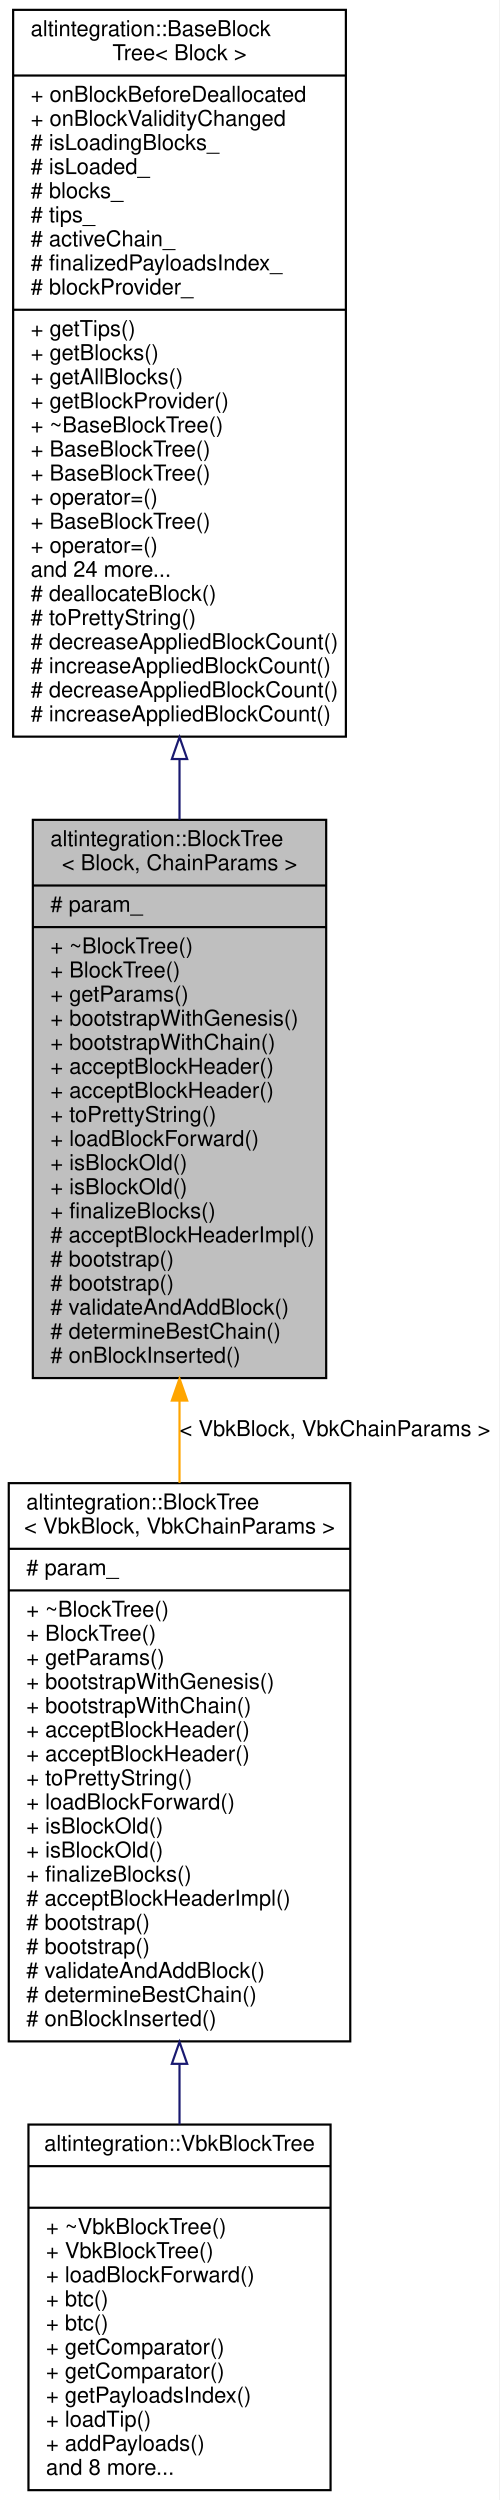
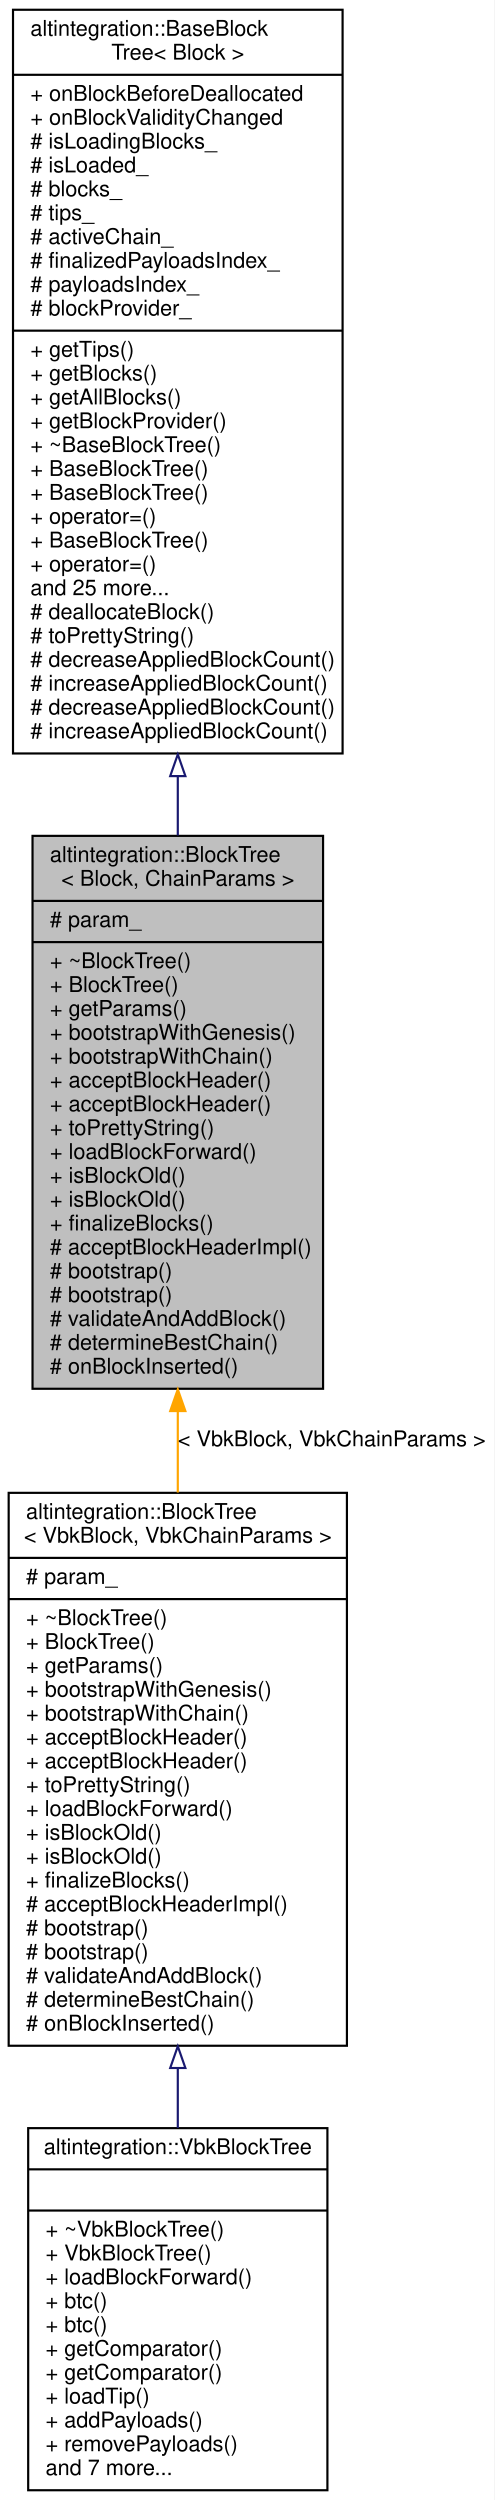
- <svg xmlns="http://www.w3.org/2000/svg" xmlns:xlink="http://www.w3.org/1999/xlink" width="228pt" height="1142pt" viewBox="0.00 0.00 228.00 1142.00">
-   <g id="graph0" class="graph" transform="scale(1 1) rotate(0) translate(4 1138)">
-     <polygon fill="white" stroke="transparent" points="-4,4 -4,-1138 224,-1138 224,4 -4,4" />
+ <svg xmlns="http://www.w3.org/2000/svg" xmlns:xlink="http://www.w3.org/1999/xlink" width="228pt" height="1153pt" viewBox="0.00 0.00 228.00 1153.00">
+   <g id="graph0" class="graph" transform="scale(1 1) rotate(0) translate(4 1149)">
+     <polygon fill="white" stroke="transparent" points="-4,4 -4,-1149 224,-1149 224,4 -4,4" />
    <g id="node1" class="node">
      <g id="a_node1">
        <a xlink:title="BlockTree is a tree of blocks with single &quot;bootstrap&quot; block as root.">
          <polygon fill="#bfbfbf" stroke="black" points="11,-508.5 11,-763.5 145,-763.5 145,-508.5 11,-508.5" />
          <text text-anchor="start" x="19" y="-751.5" font-family="Helvetica,sans-Serif" font-size="10.00">altintegration::BlockTree</text>
          <text text-anchor="middle" x="78" y="-740.5" font-family="Helvetica,sans-Serif" font-size="10.00">&lt; Block, ChainParams &gt;</text>
          <polyline fill="none" stroke="black" points="11,-733.5 145,-733.5 " />
          <text text-anchor="start" x="19" y="-721.5" font-family="Helvetica,sans-Serif" font-size="10.00"># param_</text>
          <polyline fill="none" stroke="black" points="11,-714.5 145,-714.5 " />
          <text text-anchor="start" x="19" y="-702.5" font-family="Helvetica,sans-Serif" font-size="10.00">+ ~BlockTree()</text>
          <text text-anchor="start" x="19" y="-691.5" font-family="Helvetica,sans-Serif" font-size="10.00">+ BlockTree()</text>
          <text text-anchor="start" x="19" y="-680.5" font-family="Helvetica,sans-Serif" font-size="10.00">+ getParams()</text>
          <text text-anchor="start" x="19" y="-669.5" font-family="Helvetica,sans-Serif" font-size="10.00">+ bootstrapWithGenesis()</text>
          <text text-anchor="start" x="19" y="-658.5" font-family="Helvetica,sans-Serif" font-size="10.00">+ bootstrapWithChain()</text>
          <text text-anchor="start" x="19" y="-647.5" font-family="Helvetica,sans-Serif" font-size="10.00">+ acceptBlockHeader()</text>
          <text text-anchor="start" x="19" y="-636.5" font-family="Helvetica,sans-Serif" font-size="10.00">+ acceptBlockHeader()</text>
          <text text-anchor="start" x="19" y="-625.5" font-family="Helvetica,sans-Serif" font-size="10.00">+ toPrettyString()</text>
          <text text-anchor="start" x="19" y="-614.5" font-family="Helvetica,sans-Serif" font-size="10.00">+ loadBlockForward()</text>
          <text text-anchor="start" x="19" y="-603.5" font-family="Helvetica,sans-Serif" font-size="10.00">+ isBlockOld()</text>
          <text text-anchor="start" x="19" y="-592.5" font-family="Helvetica,sans-Serif" font-size="10.00">+ isBlockOld()</text>
          <text text-anchor="start" x="19" y="-581.5" font-family="Helvetica,sans-Serif" font-size="10.00">+ finalizeBlocks()</text>
          <text text-anchor="start" x="19" y="-570.5" font-family="Helvetica,sans-Serif" font-size="10.00"># acceptBlockHeaderImpl()</text>
          <text text-anchor="start" x="19" y="-559.5" font-family="Helvetica,sans-Serif" font-size="10.00"># bootstrap()</text>
          <text text-anchor="start" x="19" y="-548.5" font-family="Helvetica,sans-Serif" font-size="10.00"># bootstrap()</text>
          <text text-anchor="start" x="19" y="-537.5" font-family="Helvetica,sans-Serif" font-size="10.00"># validateAndAddBlock()</text>
          <text text-anchor="start" x="19" y="-526.5" font-family="Helvetica,sans-Serif" font-size="10.00"># determineBestChain()</text>
          <text text-anchor="start" x="19" y="-515.5" font-family="Helvetica,sans-Serif" font-size="10.00"># onBlockInserted()</text>
        </a>
      </g>
    </g>
    <g id="node3" class="node">
      <g id="a_node3">
        <a xlink:href="structaltintegration_1_1BlockTree.html" target="_top" xlink:title=" ">
          <polygon fill="white" stroke="black" points="0,-205.5 0,-460.5 156,-460.5 156,-205.5 0,-205.5" />
          <text text-anchor="start" x="8" y="-448.5" font-family="Helvetica,sans-Serif" font-size="10.00">altintegration::BlockTree</text>
          <text text-anchor="middle" x="78" y="-437.5" font-family="Helvetica,sans-Serif" font-size="10.00">&lt; VbkBlock, VbkChainParams &gt;</text>
          <polyline fill="none" stroke="black" points="0,-430.5 156,-430.5 " />
          <text text-anchor="start" x="8" y="-418.5" font-family="Helvetica,sans-Serif" font-size="10.00"># param_</text>
          <polyline fill="none" stroke="black" points="0,-411.5 156,-411.5 " />
          <text text-anchor="start" x="8" y="-399.5" font-family="Helvetica,sans-Serif" font-size="10.00">+ ~BlockTree()</text>
          <text text-anchor="start" x="8" y="-388.5" font-family="Helvetica,sans-Serif" font-size="10.00">+ BlockTree()</text>
          <text text-anchor="start" x="8" y="-377.5" font-family="Helvetica,sans-Serif" font-size="10.00">+ getParams()</text>
          <text text-anchor="start" x="8" y="-366.5" font-family="Helvetica,sans-Serif" font-size="10.00">+ bootstrapWithGenesis()</text>
          <text text-anchor="start" x="8" y="-355.5" font-family="Helvetica,sans-Serif" font-size="10.00">+ bootstrapWithChain()</text>
          <text text-anchor="start" x="8" y="-344.5" font-family="Helvetica,sans-Serif" font-size="10.00">+ acceptBlockHeader()</text>
          <text text-anchor="start" x="8" y="-333.5" font-family="Helvetica,sans-Serif" font-size="10.00">+ acceptBlockHeader()</text>
          <text text-anchor="start" x="8" y="-322.5" font-family="Helvetica,sans-Serif" font-size="10.00">+ toPrettyString()</text>
          <text text-anchor="start" x="8" y="-311.5" font-family="Helvetica,sans-Serif" font-size="10.00">+ loadBlockForward()</text>
          <text text-anchor="start" x="8" y="-300.5" font-family="Helvetica,sans-Serif" font-size="10.00">+ isBlockOld()</text>
          <text text-anchor="start" x="8" y="-289.5" font-family="Helvetica,sans-Serif" font-size="10.00">+ isBlockOld()</text>
          <text text-anchor="start" x="8" y="-278.5" font-family="Helvetica,sans-Serif" font-size="10.00">+ finalizeBlocks()</text>
          <text text-anchor="start" x="8" y="-267.5" font-family="Helvetica,sans-Serif" font-size="10.00"># acceptBlockHeaderImpl()</text>
          <text text-anchor="start" x="8" y="-256.5" font-family="Helvetica,sans-Serif" font-size="10.00"># bootstrap()</text>
          <text text-anchor="start" x="8" y="-245.5" font-family="Helvetica,sans-Serif" font-size="10.00"># bootstrap()</text>
          <text text-anchor="start" x="8" y="-234.5" font-family="Helvetica,sans-Serif" font-size="10.00"># validateAndAddBlock()</text>
          <text text-anchor="start" x="8" y="-223.5" font-family="Helvetica,sans-Serif" font-size="10.00"># determineBestChain()</text>
          <text text-anchor="start" x="8" y="-212.5" font-family="Helvetica,sans-Serif" font-size="10.00"># onBlockInserted()</text>
        </a>
      </g>
    </g>
    <g id="edge2" class="edge">
      <path fill="none" stroke="orange" d="M78,-498.22C78,-485.7 78,-473.05 78,-460.63" />
      <polygon fill="orange" stroke="orange" points="74.5,-498.22 78,-508.22 81.5,-498.22 74.5,-498.22" />
      <text text-anchor="middle" x="149" y="-482" font-family="Helvetica,sans-Serif" font-size="10.00"> &lt; VbkBlock, VbkChainParams &gt;</text>
    </g>
    <g id="node2" class="node">
      <g id="a_node2">
        <a xlink:href="structaltintegration_1_1BaseBlockTree.html" target="_top" xlink:title="Base block tree that stores all blocks, maintains tree tips, maintains active chain.">
-           <polygon fill="white" stroke="black" points="2,-801.5 2,-1133.5 154,-1133.5 154,-801.5 2,-801.5" />
-           <text text-anchor="start" x="10" y="-1121.5" font-family="Helvetica,sans-Serif" font-size="10.00">altintegration::BaseBlock</text>
-           <text text-anchor="middle" x="78" y="-1110.5" font-family="Helvetica,sans-Serif" font-size="10.00">Tree&lt; Block &gt;</text>
-           <polyline fill="none" stroke="black" points="2,-1103.5 154,-1103.5 " />
-           <text text-anchor="start" x="10" y="-1091.5" font-family="Helvetica,sans-Serif" font-size="10.00">+ onBlockBeforeDeallocated</text>
-           <text text-anchor="start" x="10" y="-1080.5" font-family="Helvetica,sans-Serif" font-size="10.00">+ onBlockValidityChanged</text>
-           <text text-anchor="start" x="10" y="-1069.5" font-family="Helvetica,sans-Serif" font-size="10.00"># isLoadingBlocks_</text>
-           <text text-anchor="start" x="10" y="-1058.5" font-family="Helvetica,sans-Serif" font-size="10.00"># isLoaded_</text>
-           <text text-anchor="start" x="10" y="-1047.5" font-family="Helvetica,sans-Serif" font-size="10.00"># blocks_</text>
-           <text text-anchor="start" x="10" y="-1036.5" font-family="Helvetica,sans-Serif" font-size="10.00"># tips_</text>
-           <text text-anchor="start" x="10" y="-1025.5" font-family="Helvetica,sans-Serif" font-size="10.00"># activeChain_</text>
-           <text text-anchor="start" x="10" y="-1014.5" font-family="Helvetica,sans-Serif" font-size="10.00"># finalizedPayloadsIndex_</text>
+           <polygon fill="white" stroke="black" points="2,-801.5 2,-1144.5 154,-1144.5 154,-801.5 2,-801.5" />
+           <text text-anchor="start" x="10" y="-1132.5" font-family="Helvetica,sans-Serif" font-size="10.00">altintegration::BaseBlock</text>
+           <text text-anchor="middle" x="78" y="-1121.5" font-family="Helvetica,sans-Serif" font-size="10.00">Tree&lt; Block &gt;</text>
+           <polyline fill="none" stroke="black" points="2,-1114.5 154,-1114.5 " />
+           <text text-anchor="start" x="10" y="-1102.5" font-family="Helvetica,sans-Serif" font-size="10.00">+ onBlockBeforeDeallocated</text>
+           <text text-anchor="start" x="10" y="-1091.5" font-family="Helvetica,sans-Serif" font-size="10.00">+ onBlockValidityChanged</text>
+           <text text-anchor="start" x="10" y="-1080.5" font-family="Helvetica,sans-Serif" font-size="10.00"># isLoadingBlocks_</text>
+           <text text-anchor="start" x="10" y="-1069.5" font-family="Helvetica,sans-Serif" font-size="10.00"># isLoaded_</text>
+           <text text-anchor="start" x="10" y="-1058.5" font-family="Helvetica,sans-Serif" font-size="10.00"># blocks_</text>
+           <text text-anchor="start" x="10" y="-1047.5" font-family="Helvetica,sans-Serif" font-size="10.00"># tips_</text>
+           <text text-anchor="start" x="10" y="-1036.5" font-family="Helvetica,sans-Serif" font-size="10.00"># activeChain_</text>
+           <text text-anchor="start" x="10" y="-1025.5" font-family="Helvetica,sans-Serif" font-size="10.00"># finalizedPayloadsIndex_</text>
+           <text text-anchor="start" x="10" y="-1014.5" font-family="Helvetica,sans-Serif" font-size="10.00"># payloadsIndex_</text>
          <text text-anchor="start" x="10" y="-1003.5" font-family="Helvetica,sans-Serif" font-size="10.00"># blockProvider_</text>
          <polyline fill="none" stroke="black" points="2,-996.5 154,-996.5 " />
          <text text-anchor="start" x="10" y="-984.5" font-family="Helvetica,sans-Serif" font-size="10.00">+ getTips()</text>
          <text text-anchor="start" x="10" y="-973.5" font-family="Helvetica,sans-Serif" font-size="10.00">+ getBlocks()</text>
          <text text-anchor="start" x="10" y="-962.5" font-family="Helvetica,sans-Serif" font-size="10.00">+ getAllBlocks()</text>
          <text text-anchor="start" x="10" y="-951.5" font-family="Helvetica,sans-Serif" font-size="10.00">+ getBlockProvider()</text>
          <text text-anchor="start" x="10" y="-940.5" font-family="Helvetica,sans-Serif" font-size="10.00">+ ~BaseBlockTree()</text>
          <text text-anchor="start" x="10" y="-929.5" font-family="Helvetica,sans-Serif" font-size="10.00">+ BaseBlockTree()</text>
          <text text-anchor="start" x="10" y="-918.5" font-family="Helvetica,sans-Serif" font-size="10.00">+ BaseBlockTree()</text>
          <text text-anchor="start" x="10" y="-907.5" font-family="Helvetica,sans-Serif" font-size="10.00">+ operator=()</text>
          <text text-anchor="start" x="10" y="-896.5" font-family="Helvetica,sans-Serif" font-size="10.00">+ BaseBlockTree()</text>
          <text text-anchor="start" x="10" y="-885.5" font-family="Helvetica,sans-Serif" font-size="10.00">+ operator=()</text>
-           <text text-anchor="start" x="10" y="-874.5" font-family="Helvetica,sans-Serif" font-size="10.00">and 24 more...</text>
+           <text text-anchor="start" x="10" y="-874.5" font-family="Helvetica,sans-Serif" font-size="10.00">and 25 more...</text>
          <text text-anchor="start" x="10" y="-863.5" font-family="Helvetica,sans-Serif" font-size="10.00"># deallocateBlock()</text>
          <text text-anchor="start" x="10" y="-852.5" font-family="Helvetica,sans-Serif" font-size="10.00"># toPrettyString()</text>
          <text text-anchor="start" x="10" y="-841.5" font-family="Helvetica,sans-Serif" font-size="10.00"># decreaseAppliedBlockCount()</text>
          <text text-anchor="start" x="10" y="-830.5" font-family="Helvetica,sans-Serif" font-size="10.00"># increaseAppliedBlockCount()</text>
          <text text-anchor="start" x="10" y="-819.5" font-family="Helvetica,sans-Serif" font-size="10.00"># decreaseAppliedBlockCount()</text>
          <text text-anchor="start" x="10" y="-808.5" font-family="Helvetica,sans-Serif" font-size="10.00"># increaseAppliedBlockCount()</text>
        </a>
      </g>
    </g>
    <g id="edge1" class="edge">
-       <path fill="none" stroke="midnightblue" d="M78,-791.17C78,-781.87 78,-772.61 78,-763.52" />
-       <polygon fill="none" stroke="midnightblue" points="74.5,-791.27 78,-801.27 81.5,-791.27 74.5,-791.27" />
+       <path fill="none" stroke="midnightblue" d="M78,-791.05C78,-781.83 78,-772.67 78,-763.68" />
+       <polygon fill="none" stroke="midnightblue" points="74.5,-791.07 78,-801.07 81.5,-791.07 74.5,-791.07" />
    </g>
    <g id="node4" class="node">
      <g id="a_node4">
        <a xlink:href="structaltintegration_1_1VbkBlockTree.html" target="_top" xlink:title="Veriblock block tree.">
          <polygon fill="white" stroke="black" points="9,-0.5 9,-167.5 147,-167.5 147,-0.5 9,-0.5" />
          <text text-anchor="middle" x="78" y="-155.5" font-family="Helvetica,sans-Serif" font-size="10.00">altintegration::VbkBlockTree</text>
          <polyline fill="none" stroke="black" points="9,-148.5 147,-148.5 " />
          <text text-anchor="middle" x="78" y="-136.5" font-family="Helvetica,sans-Serif" font-size="10.00"> </text>
          <polyline fill="none" stroke="black" points="9,-129.5 147,-129.5 " />
          <text text-anchor="start" x="17" y="-117.5" font-family="Helvetica,sans-Serif" font-size="10.00">+ ~VbkBlockTree()</text>
          <text text-anchor="start" x="17" y="-106.5" font-family="Helvetica,sans-Serif" font-size="10.00">+ VbkBlockTree()</text>
          <text text-anchor="start" x="17" y="-95.5" font-family="Helvetica,sans-Serif" font-size="10.00">+ loadBlockForward()</text>
          <text text-anchor="start" x="17" y="-84.5" font-family="Helvetica,sans-Serif" font-size="10.00">+ btc()</text>
          <text text-anchor="start" x="17" y="-73.5" font-family="Helvetica,sans-Serif" font-size="10.00">+ btc()</text>
          <text text-anchor="start" x="17" y="-62.5" font-family="Helvetica,sans-Serif" font-size="10.00">+ getComparator()</text>
          <text text-anchor="start" x="17" y="-51.5" font-family="Helvetica,sans-Serif" font-size="10.00">+ getComparator()</text>
-           <text text-anchor="start" x="17" y="-40.5" font-family="Helvetica,sans-Serif" font-size="10.00">+ getPayloadsIndex()</text>
-           <text text-anchor="start" x="17" y="-29.5" font-family="Helvetica,sans-Serif" font-size="10.00">+ loadTip()</text>
-           <text text-anchor="start" x="17" y="-18.5" font-family="Helvetica,sans-Serif" font-size="10.00">+ addPayloads()</text>
-           <text text-anchor="start" x="17" y="-7.5" font-family="Helvetica,sans-Serif" font-size="10.00">and 8 more...</text>
+           <text text-anchor="start" x="17" y="-40.5" font-family="Helvetica,sans-Serif" font-size="10.00">+ loadTip()</text>
+           <text text-anchor="start" x="17" y="-29.5" font-family="Helvetica,sans-Serif" font-size="10.00">+ addPayloads()</text>
+           <text text-anchor="start" x="17" y="-18.5" font-family="Helvetica,sans-Serif" font-size="10.00">+ removePayloads()</text>
+           <text text-anchor="start" x="17" y="-7.5" font-family="Helvetica,sans-Serif" font-size="10.00">and 7 more...</text>
        </a>
      </g>
    </g>
    <g id="edge3" class="edge">
      <path fill="none" stroke="midnightblue" d="M78,-195.07C78,-185.72 78,-176.48 78,-167.56" />
      <polygon fill="none" stroke="midnightblue" points="74.5,-195.24 78,-205.24 81.5,-195.24 74.5,-195.24" />
    </g>
  </g>
</svg>
